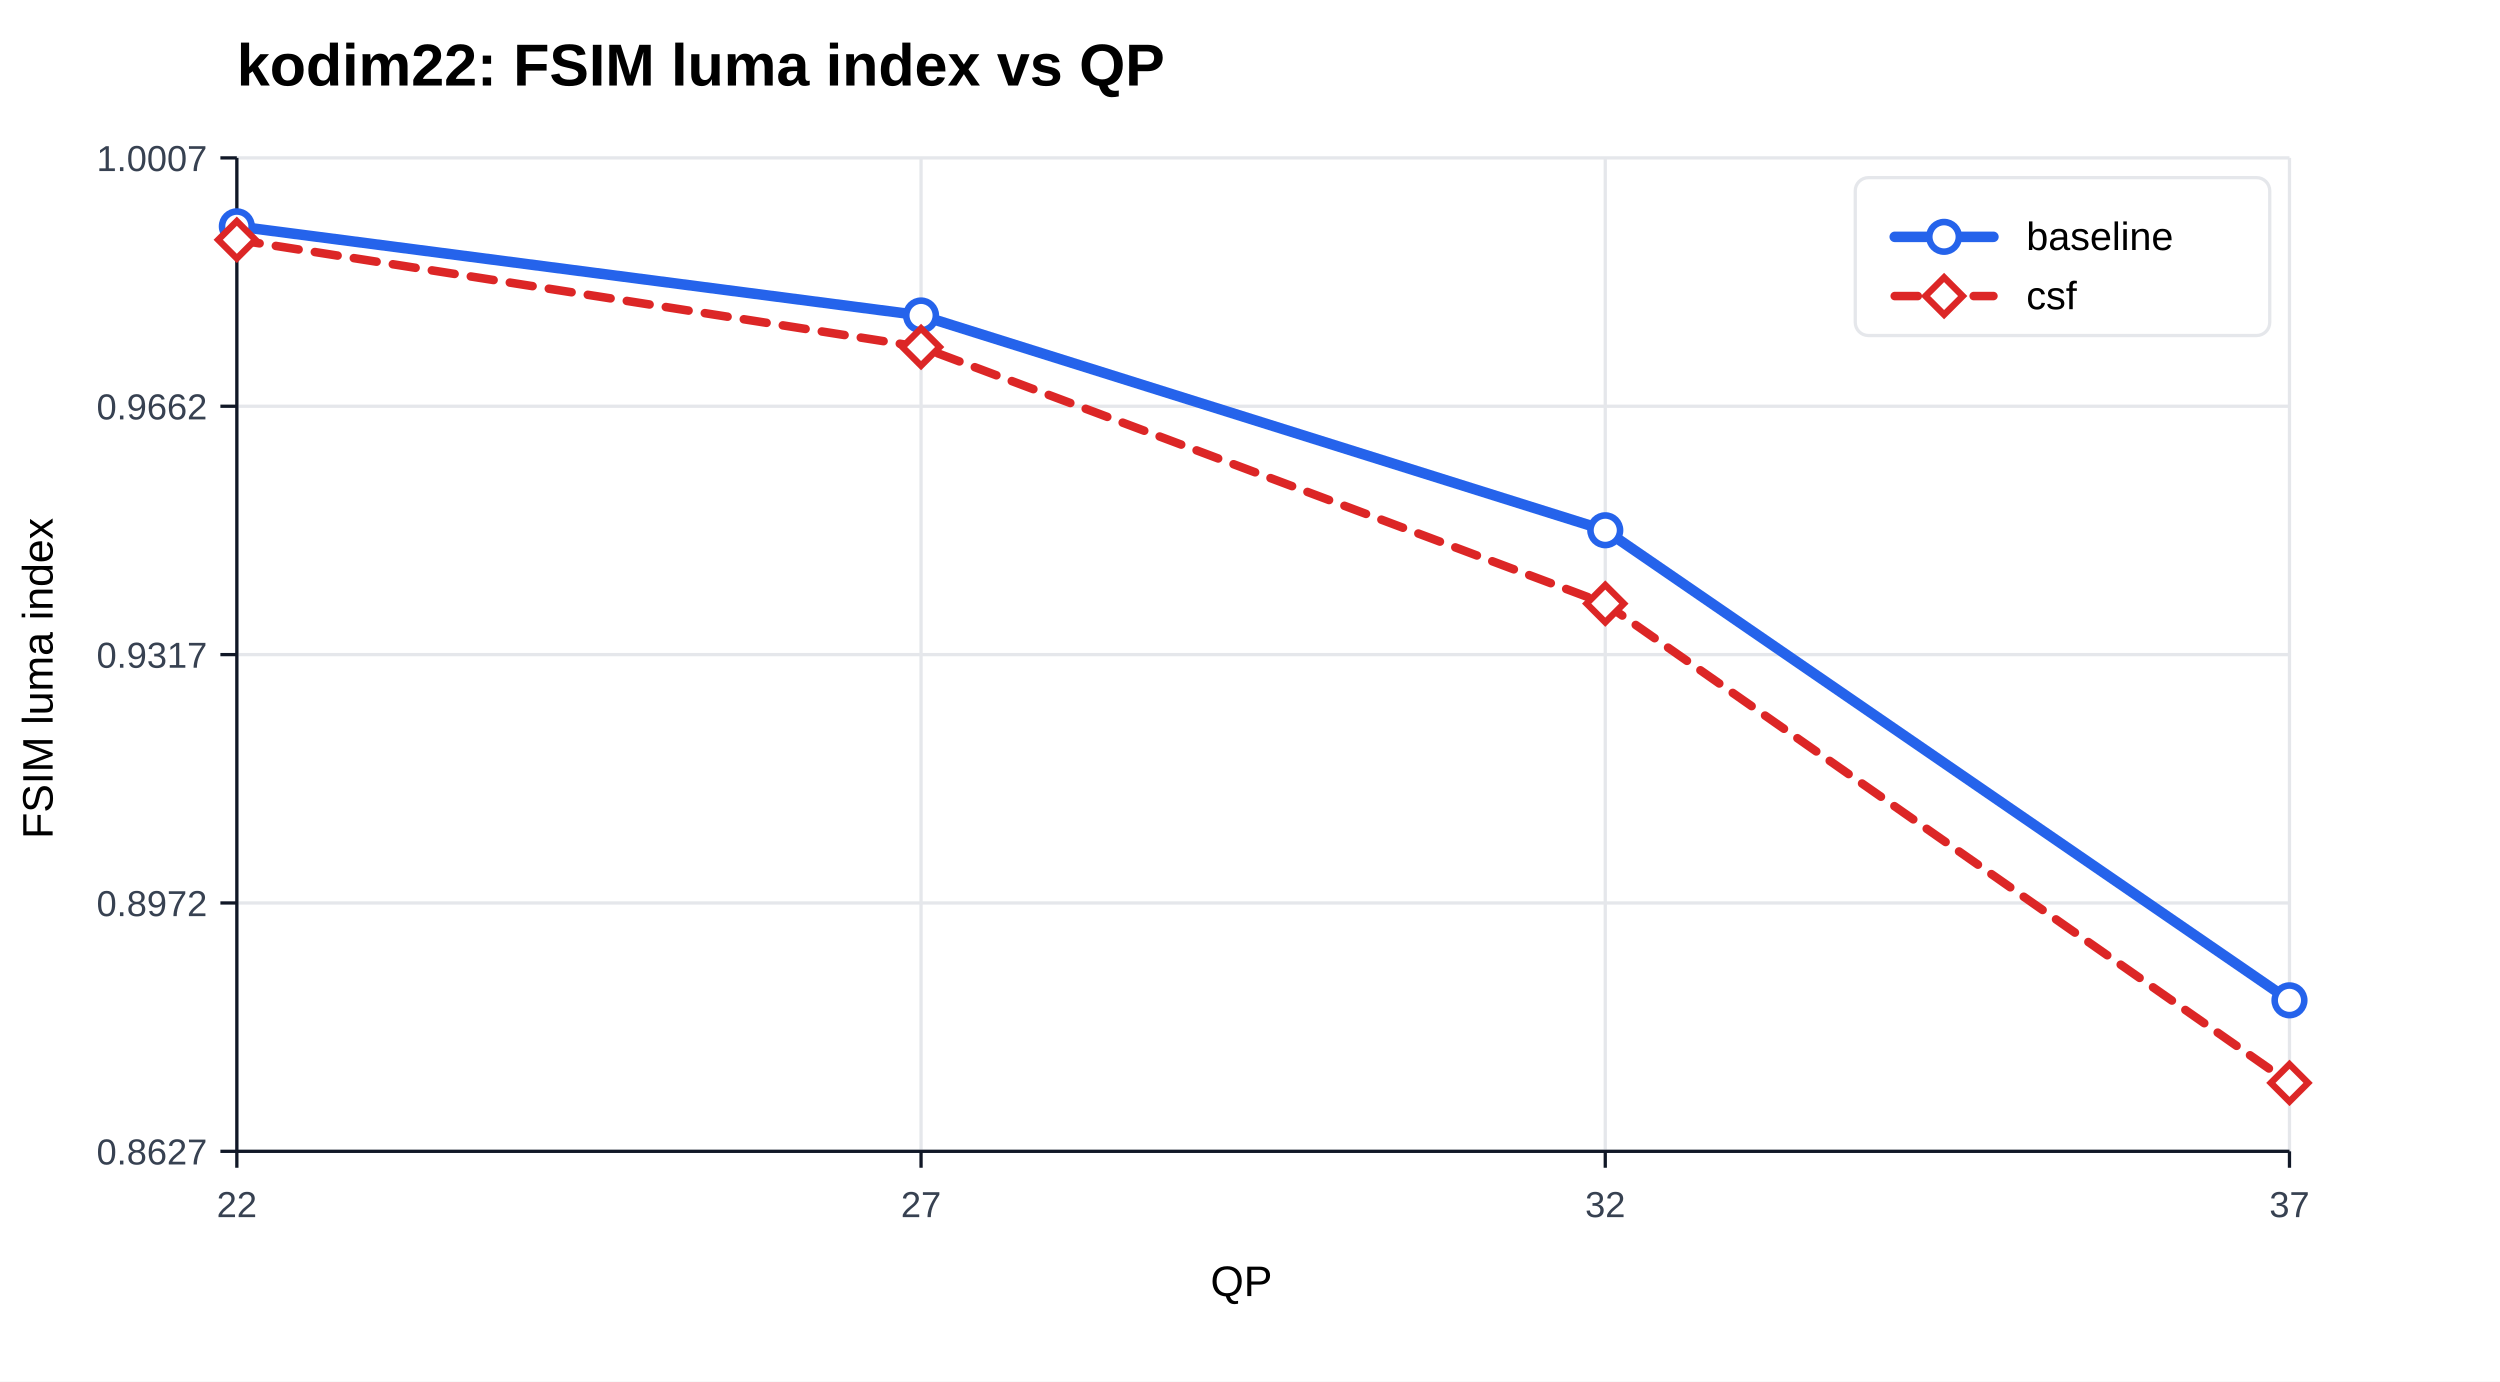
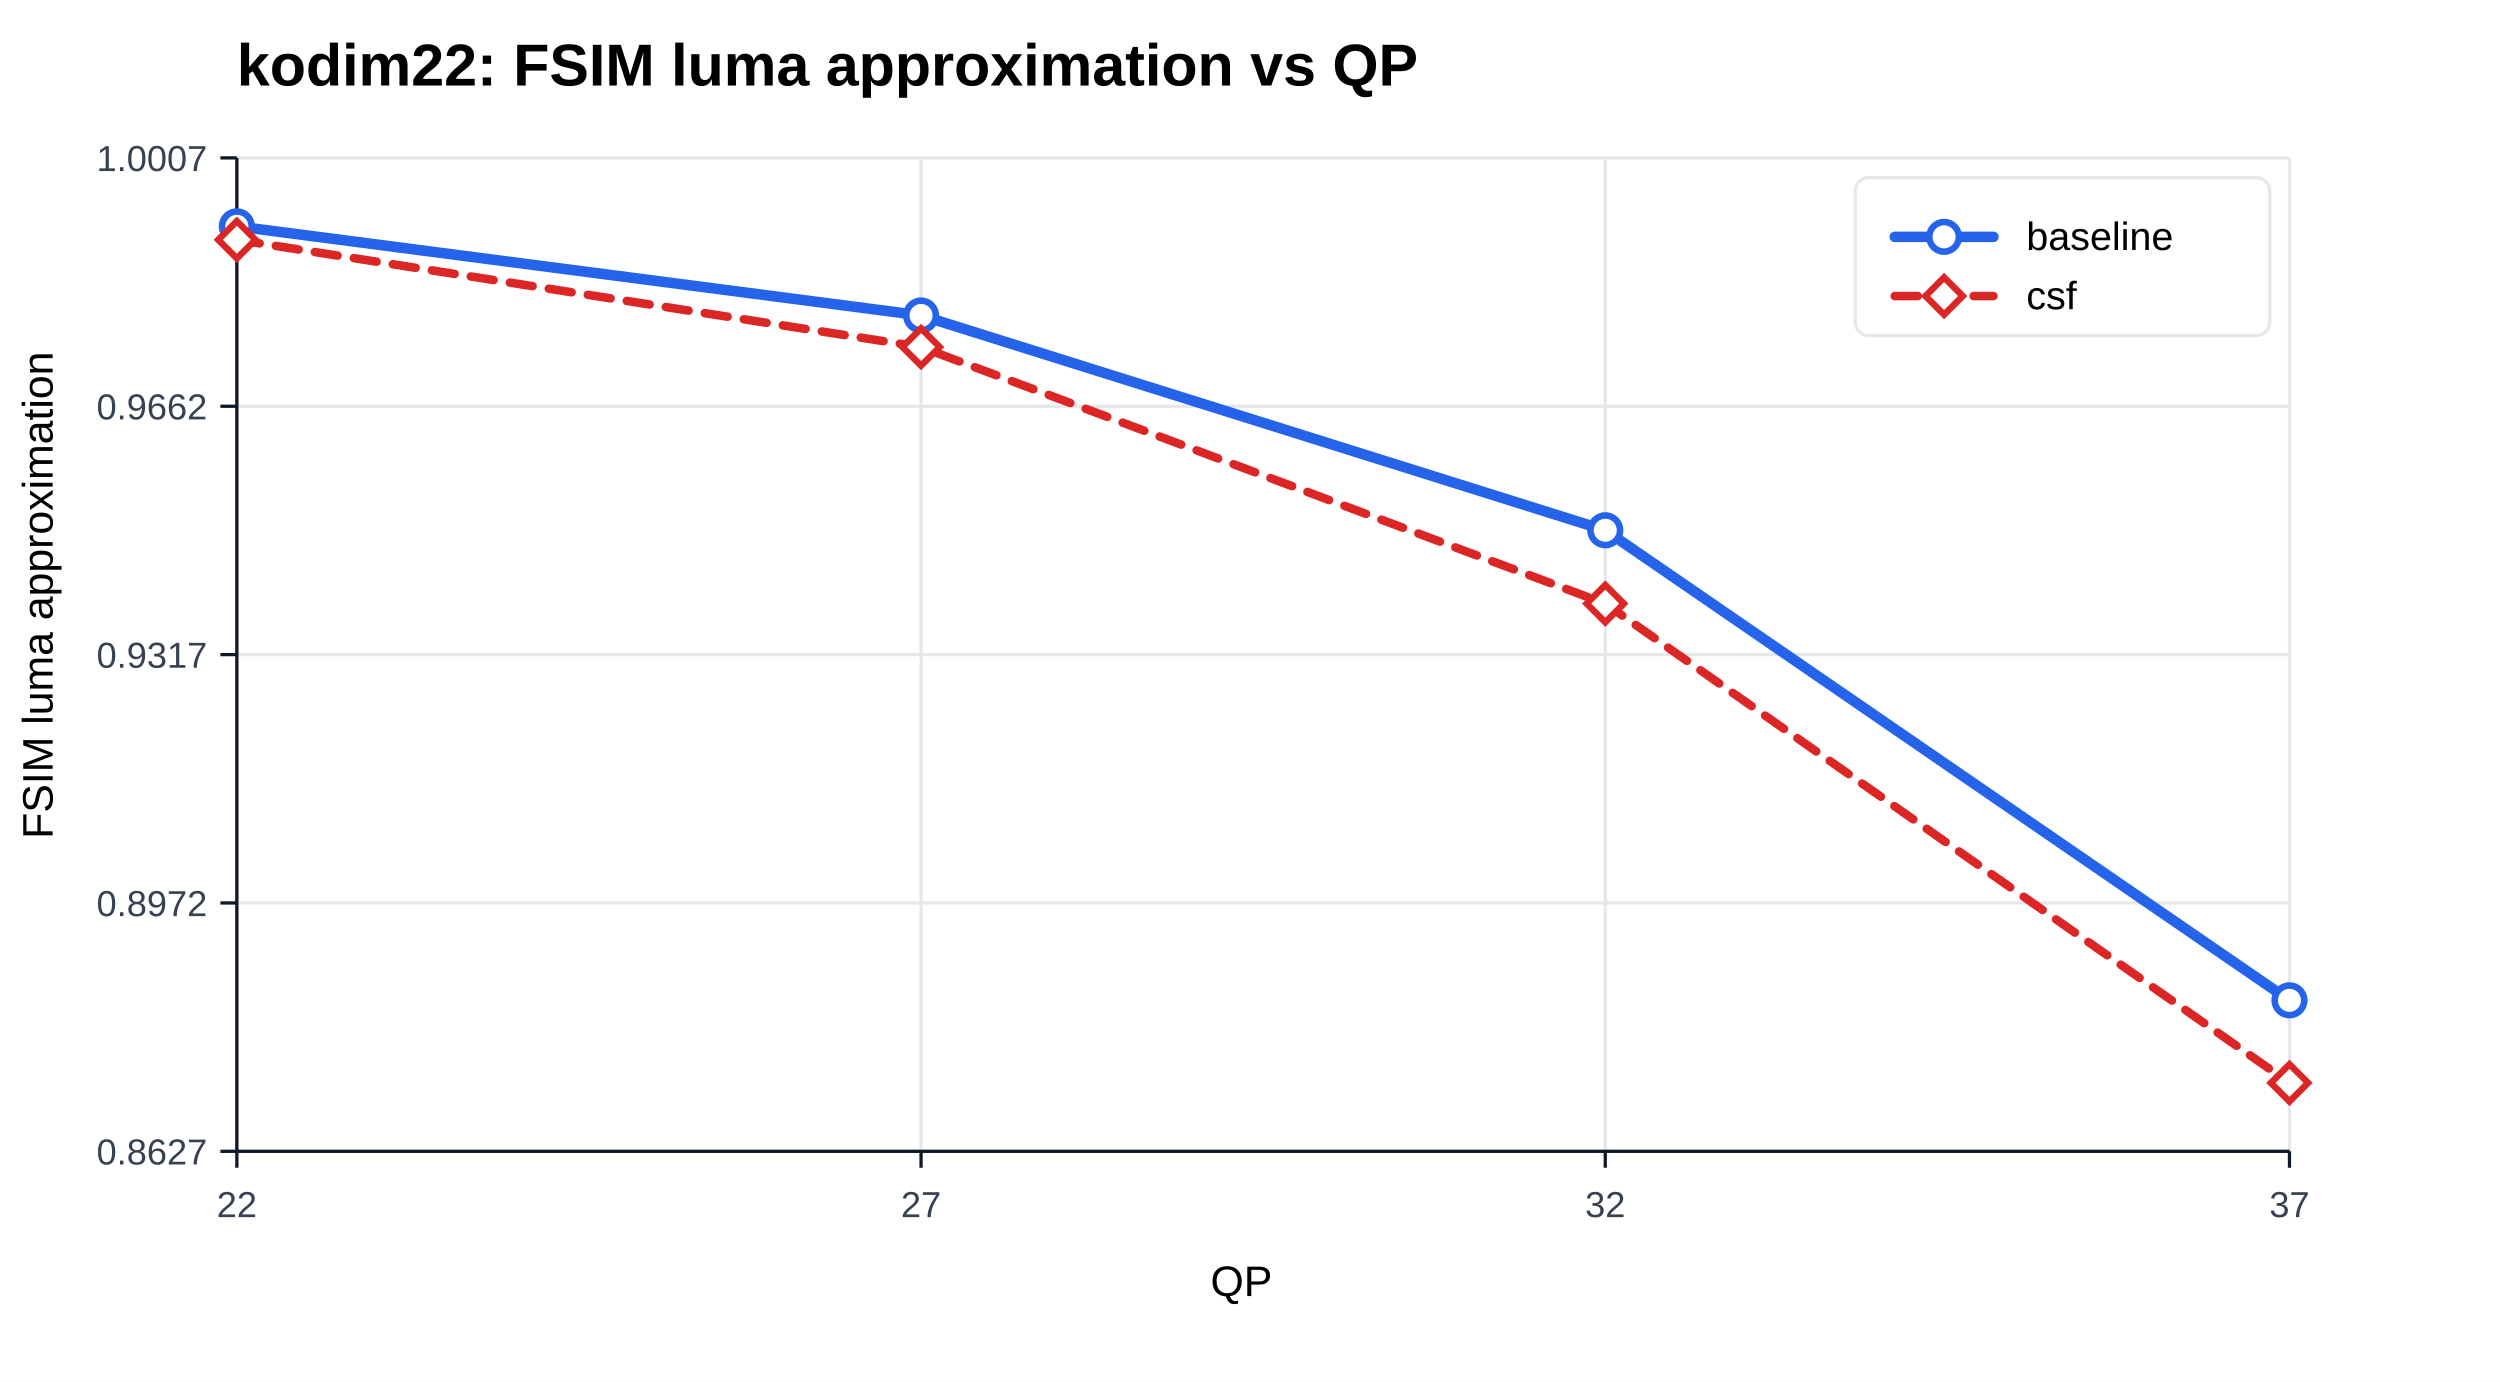
<svg xmlns="http://www.w3.org/2000/svg" width="760" height="420" viewBox="0 0 760 420">
  <rect width="100%" height="100%" fill="#ffffff" />
-   <text x="72" y="26" font-family="Arial" font-size="18" font-weight="700">kodim22: FSIM luma index vs QP</text>
+   <text x="72" y="26" font-family="Arial" font-size="18" font-weight="700">kodim22: FSIM luma approximation vs QP</text>
  <line x1="72.0" y1="48" x2="72.0" y2="350" stroke="#e5e7eb" stroke-width="1" />
  <line x1="280.0" y1="48" x2="280.0" y2="350" stroke="#e5e7eb" stroke-width="1" />
  <line x1="488.0" y1="48" x2="488.0" y2="350" stroke="#e5e7eb" stroke-width="1" />
  <line x1="696.0" y1="48" x2="696.0" y2="350" stroke="#e5e7eb" stroke-width="1" />
  <line x1="72" y1="350.0" x2="696" y2="350.0" stroke="#e5e7eb" stroke-width="1" />
  <line x1="72" y1="274.5" x2="696" y2="274.5" stroke="#e5e7eb" stroke-width="1" />
  <line x1="72" y1="199.0" x2="696" y2="199.0" stroke="#e5e7eb" stroke-width="1" />
  <line x1="72" y1="123.5" x2="696" y2="123.5" stroke="#e5e7eb" stroke-width="1" />
  <line x1="72" y1="48.0" x2="696" y2="48.0" stroke="#e5e7eb" stroke-width="1" />
  <line x1="72" y1="350" x2="696" y2="350" stroke="#111827" />
  <line x1="72" y1="48" x2="72" y2="350" stroke="#111827" />
  <text x="368" y="394" font-family="Arial" font-size="13">QP</text>
-   <text x="16" y="255" font-family="Arial" font-size="13" transform="rotate(-90 16,255)">FSIM luma index</text>
+   <text x="16" y="255" font-family="Arial" font-size="13" transform="rotate(-90 16,255)">FSIM luma approximation</text>
  <line x1="72.0" y1="350" x2="72.0" y2="355" stroke="#111827" />
  <text x="72.0" y="370" font-family="Arial" font-size="11" fill="#374151" text-anchor="middle">22</text>
  <line x1="280.0" y1="350" x2="280.0" y2="355" stroke="#111827" />
  <text x="280.0" y="370" font-family="Arial" font-size="11" fill="#374151" text-anchor="middle">27</text>
  <line x1="488.0" y1="350" x2="488.0" y2="355" stroke="#111827" />
  <text x="488.0" y="370" font-family="Arial" font-size="11" fill="#374151" text-anchor="middle">32</text>
  <line x1="696.0" y1="350" x2="696.0" y2="355" stroke="#111827" />
  <text x="696.0" y="370" font-family="Arial" font-size="11" fill="#374151" text-anchor="middle">37</text>
  <line x1="67" y1="350.0" x2="72" y2="350.0" stroke="#111827" />
  <text x="63" y="354.0" font-family="Arial" font-size="11" fill="#374151" text-anchor="end">0.8627</text>
  <line x1="67" y1="274.5" x2="72" y2="274.5" stroke="#111827" />
  <text x="63" y="278.5" font-family="Arial" font-size="11" fill="#374151" text-anchor="end">0.8972</text>
  <line x1="67" y1="199.0" x2="72" y2="199.0" stroke="#111827" />
  <text x="63" y="203.0" font-family="Arial" font-size="11" fill="#374151" text-anchor="end">0.9317</text>
  <line x1="67" y1="123.5" x2="72" y2="123.5" stroke="#111827" />
  <text x="63" y="127.5" font-family="Arial" font-size="11" fill="#374151" text-anchor="end">0.9662</text>
  <line x1="67" y1="48.0" x2="72" y2="48.0" stroke="#111827" />
  <text x="63" y="52.0" font-family="Arial" font-size="11" fill="#374151" text-anchor="end">1.0007</text>
  <polyline fill="none" stroke="#2563eb" stroke-width="3.2" stroke-linecap="round" stroke-linejoin="round" points="72.0,68.8 280.0,95.9 488.0,161.2 696.0,304.1" />
  <circle cx="72.0" cy="68.8" r="4.5" fill="#ffffff" stroke="#2563eb" stroke-width="2" />
  <circle cx="280.0" cy="95.9" r="4.5" fill="#ffffff" stroke="#2563eb" stroke-width="2" />
  <circle cx="488.0" cy="161.2" r="4.5" fill="#ffffff" stroke="#2563eb" stroke-width="2" />
  <circle cx="696.0" cy="304.1" r="4.5" fill="#ffffff" stroke="#2563eb" stroke-width="2" />
  <polyline fill="none" stroke="#dc2626" stroke-width="2.6" stroke-linecap="round" stroke-linejoin="round" stroke-dasharray="7 5" points="72.0,72.9 280.0,105.5 488.0,183.5 696.0,329.2" />
  <rect x="68.0" y="68.9" width="8" height="8" transform="rotate(45 72.0 72.9)" fill="#ffffff" stroke="#dc2626" stroke-width="2" />
  <rect x="276.0" y="101.5" width="8" height="8" transform="rotate(45 280.0 105.5)" fill="#ffffff" stroke="#dc2626" stroke-width="2" />
  <rect x="484.0" y="179.5" width="8" height="8" transform="rotate(45 488.0 183.5)" fill="#ffffff" stroke="#dc2626" stroke-width="2" />
  <rect x="692.0" y="325.2" width="8" height="8" transform="rotate(45 696.0 329.2)" fill="#ffffff" stroke="#dc2626" stroke-width="2" />
  <rect x="564" y="54" width="126" height="48" rx="4" fill="#ffffff" stroke="#e5e7eb" />
  <line x1="576" y1="72" x2="606" y2="72" stroke="#2563eb" stroke-width="3.2" stroke-linecap="round" />
  <circle cx="591.0" cy="72.0" r="4.5" fill="#ffffff" stroke="#2563eb" stroke-width="2" />
  <text x="616" y="76" font-family="Arial" font-size="12">baseline</text>
  <line x1="576" y1="90" x2="606" y2="90" stroke="#dc2626" stroke-width="2.6" stroke-linecap="round" stroke-dasharray="7 5" />
  <rect x="587.0" y="86.0" width="8" height="8" transform="rotate(45 591.0 90.0)" fill="#ffffff" stroke="#dc2626" stroke-width="2" />
  <text x="616" y="94" font-family="Arial" font-size="12">csf</text>
</svg>
